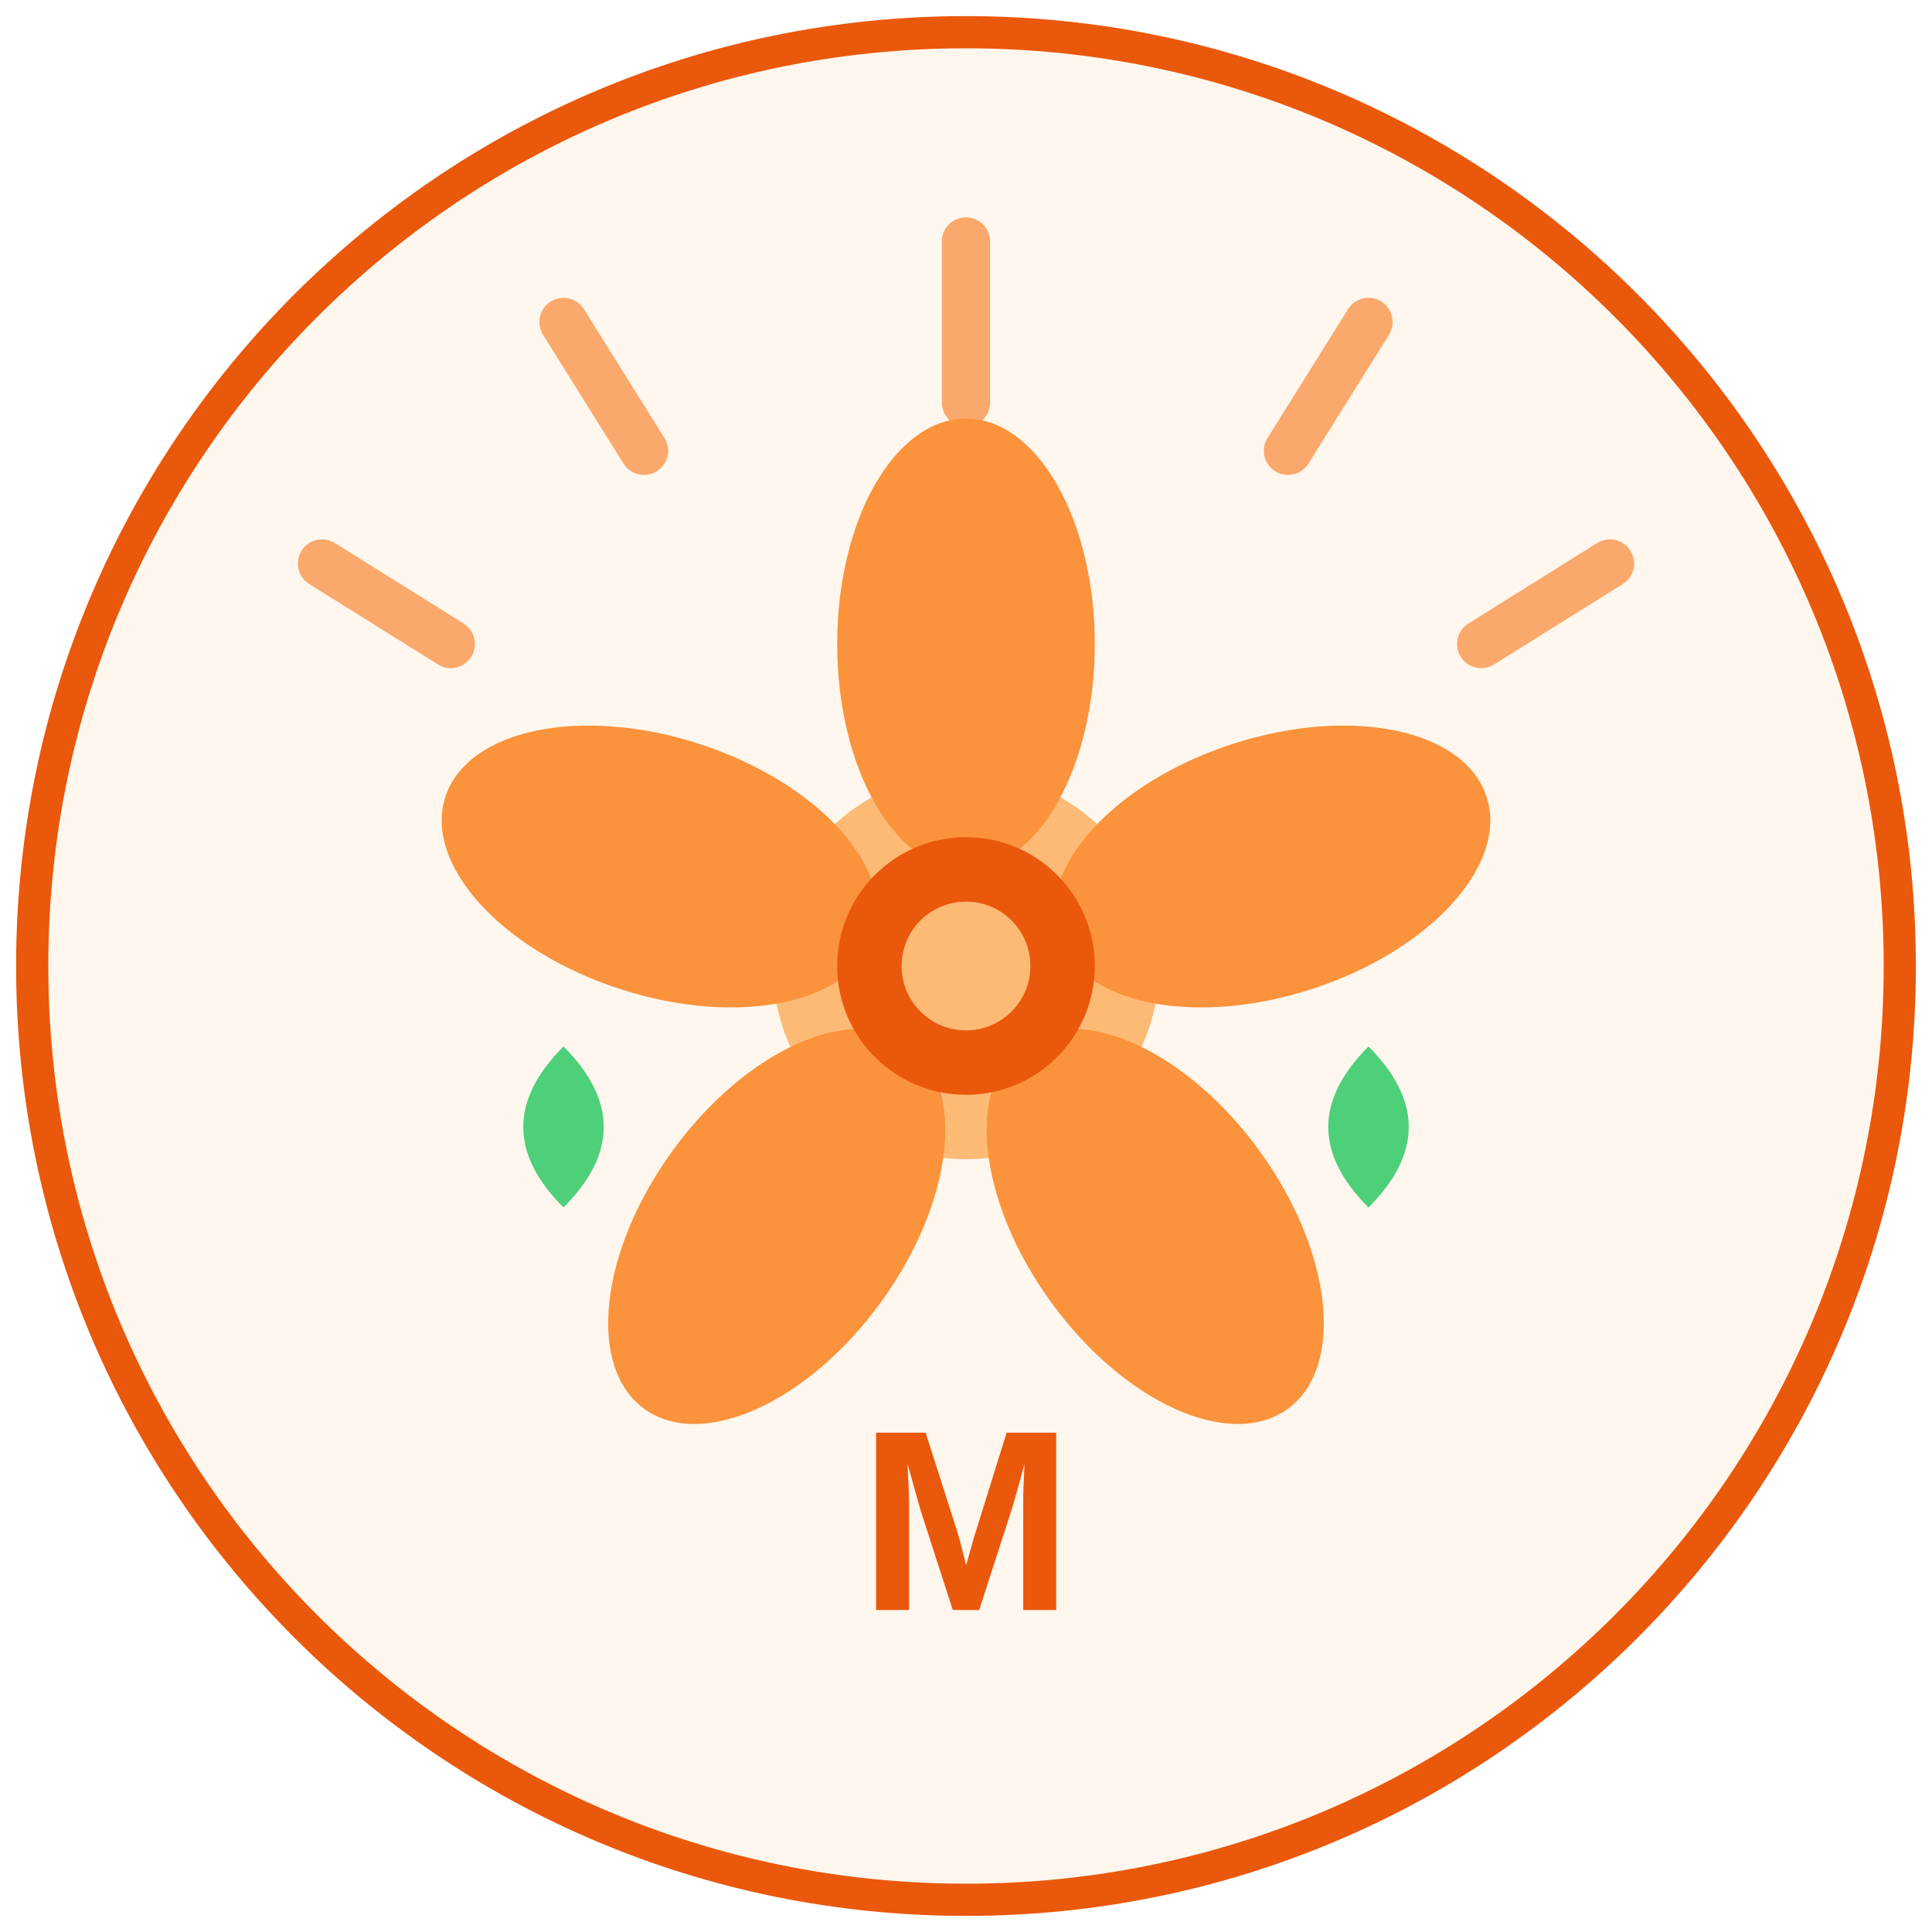
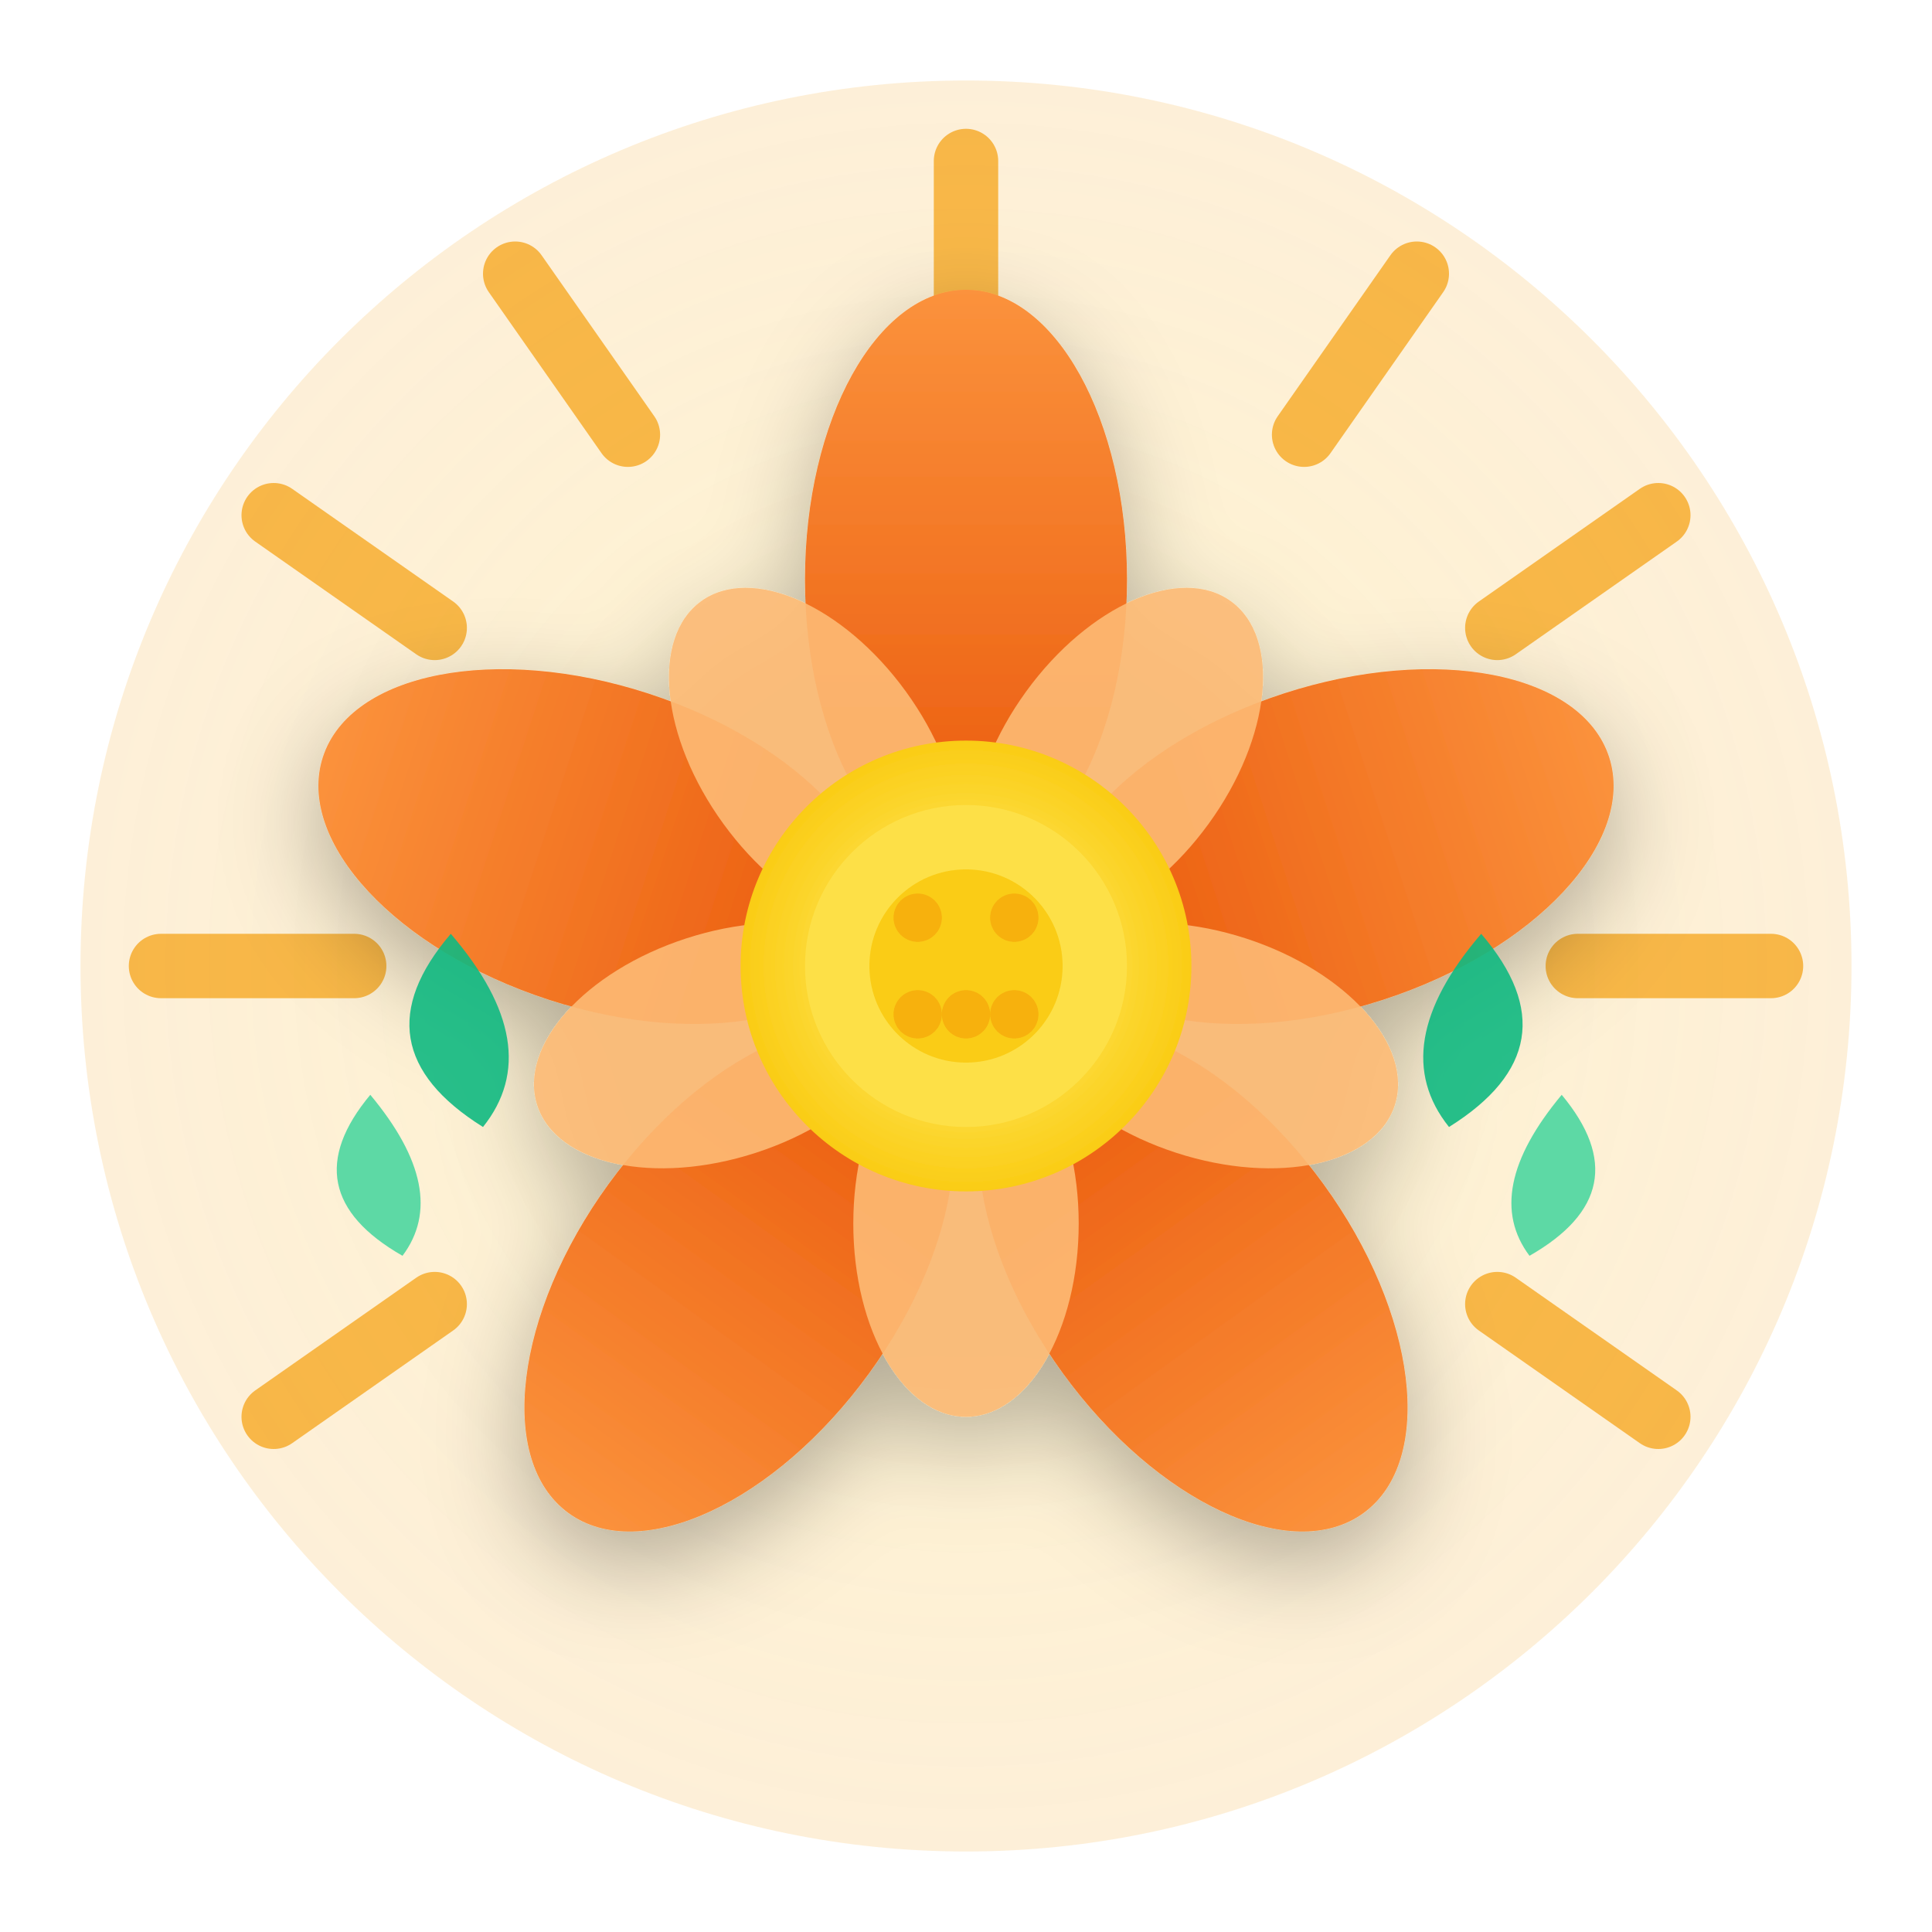
<svg xmlns="http://www.w3.org/2000/svg" width="120" height="120" viewBox="0 0 120 120" fill="none">
-   <circle cx="60" cy="60" r="58" fill="#FFF7ED" stroke="#EA580C" stroke-width="2" />
-   <g opacity="0.6">
-     <line x1="60" y1="15" x2="60" y2="25" stroke="#F97316" stroke-width="3" stroke-linecap="round" />
-     <line x1="85" y1="20" x2="80" y2="28" stroke="#F97316" stroke-width="3" stroke-linecap="round" />
-     <line x1="100" y1="35" x2="92" y2="40" stroke="#F97316" stroke-width="3" stroke-linecap="round" />
-     <line x1="35" y1="20" x2="40" y2="28" stroke="#F97316" stroke-width="3" stroke-linecap="round" />
-     <line x1="20" y1="35" x2="28" y2="40" stroke="#F97316" stroke-width="3" stroke-linecap="round" />
+   <defs>
+     <radialGradient id="sunGradient" cx="50%" cy="50%">
+       <stop offset="0%" style="stop-color:#FCD34D;stop-opacity:1" />
+       <stop offset="50%" style="stop-color:#FBBF24;stop-opacity:1" />
+       <stop offset="100%" style="stop-color:#F59E0B;stop-opacity:0.8" />
+     </radialGradient>
+     <linearGradient id="petalGradient" x1="0%" y1="0%" x2="0%" y2="100%">
+       <stop offset="0%" style="stop-color:#FB923C;stop-opacity:1" />
+       <stop offset="100%" style="stop-color:#EA580C;stop-opacity:1" />
+     </linearGradient>
+     <radialGradient id="centerGradient" cx="50%" cy="50%">
+       <stop offset="0%" style="stop-color:#FEF3C7;stop-opacity:1" />
+       <stop offset="50%" style="stop-color:#FDE047;stop-opacity:1" />
+       <stop offset="100%" style="stop-color:#FACC15;stop-opacity:1" />
+     </radialGradient>
+     <filter id="shadow" x="-50%" y="-50%" width="200%" height="200%">
+       <feGaussianBlur in="SourceAlpha" stdDeviation="3" />
+       <feOffset dx="0" dy="2" result="offsetblur" />
+       <feComponentTransfer>
+         <feFuncA type="linear" slope="0.3" />
+       </feComponentTransfer>
+       <feMerge>
+         <feMergeNode />
+         <feMergeNode in="SourceGraphic" />
+       </feMerge>
+     </filter>
+   </defs>
+   <circle cx="60" cy="60" r="55" fill="url(#sunGradient)" opacity="0.2" />
+   <g opacity="0.7">
+     <line x1="60" y1="10" x2="60" y2="22" stroke="#F59E0B" stroke-width="4" stroke-linecap="round" />
+     <line x1="88" y1="17" x2="81" y2="27" stroke="#F59E0B" stroke-width="4" stroke-linecap="round" />
+     <line x1="103" y1="32" x2="93" y2="39" stroke="#F59E0B" stroke-width="4" stroke-linecap="round" />
+     <line x1="110" y1="60" x2="98" y2="60" stroke="#F59E0B" stroke-width="4" stroke-linecap="round" />
+     <line x1="103" y1="88" x2="93" y2="81" stroke="#F59E0B" stroke-width="4" stroke-linecap="round" />
+     <line x1="32" y1="17" x2="39" y2="27" stroke="#F59E0B" stroke-width="4" stroke-linecap="round" />
+     <line x1="17" y1="32" x2="27" y2="39" stroke="#F59E0B" stroke-width="4" stroke-linecap="round" />
+     <line x1="10" y1="60" x2="22" y2="60" stroke="#F59E0B" stroke-width="4" stroke-linecap="round" />
+     <line x1="17" y1="88" x2="27" y2="81" stroke="#F59E0B" stroke-width="4" stroke-linecap="round" />
  </g>
-   <g transform="translate(60, 60)">
-     <circle cx="0" cy="0" r="12" fill="#FDBA74" />
-     <ellipse cx="0" cy="-20" rx="8" ry="14" fill="#FB923C" transform="rotate(0)" />
-     <ellipse cx="0" cy="-20" rx="8" ry="14" fill="#FB923C" transform="rotate(72)" />
-     <ellipse cx="0" cy="-20" rx="8" ry="14" fill="#FB923C" transform="rotate(144)" />
-     <ellipse cx="0" cy="-20" rx="8" ry="14" fill="#FB923C" transform="rotate(216)" />
-     <ellipse cx="0" cy="-20" rx="8" ry="14" fill="#FB923C" transform="rotate(288)" />
-     <circle cx="0" cy="0" r="8" fill="#EA580C" />
-     <circle cx="0" cy="0" r="4" fill="#FDBA74" />
+   <g transform="translate(60, 60)" filter="url(#shadow)">
+     <ellipse cx="0" cy="-24" rx="10" ry="18" fill="url(#petalGradient)" transform="rotate(0)" />
+     <ellipse cx="0" cy="-24" rx="10" ry="18" fill="url(#petalGradient)" transform="rotate(72)" />
+     <ellipse cx="0" cy="-24" rx="10" ry="18" fill="url(#petalGradient)" transform="rotate(144)" />
+     <ellipse cx="0" cy="-24" rx="10" ry="18" fill="url(#petalGradient)" transform="rotate(216)" />
+     <ellipse cx="0" cy="-24" rx="10" ry="18" fill="url(#petalGradient)" transform="rotate(288)" />
+     <ellipse cx="0" cy="-16" rx="7" ry="12" fill="#FDBA74" opacity="0.9" transform="rotate(36)" />
+     <ellipse cx="0" cy="-16" rx="7" ry="12" fill="#FDBA74" opacity="0.9" transform="rotate(108)" />
+     <ellipse cx="0" cy="-16" rx="7" ry="12" fill="#FDBA74" opacity="0.9" transform="rotate(180)" />
+     <ellipse cx="0" cy="-16" rx="7" ry="12" fill="#FDBA74" opacity="0.9" transform="rotate(252)" />
+     <ellipse cx="0" cy="-16" rx="7" ry="12" fill="#FDBA74" opacity="0.9" transform="rotate(324)" />
+     <circle cx="0" cy="0" r="14" fill="url(#centerGradient)" />
+     <circle cx="0" cy="0" r="10" fill="#FDE047" />
+     <circle cx="0" cy="0" r="6" fill="#FACC15" />
+     <circle cx="-3" cy="-3" r="1.5" fill="#F59E0B" opacity="0.6" />
+     <circle cx="3" cy="-3" r="1.5" fill="#F59E0B" opacity="0.6" />
+     <circle cx="0" cy="3" r="1.5" fill="#F59E0B" opacity="0.6" />
+     <circle cx="-3" cy="3" r="1.5" fill="#F59E0B" opacity="0.6" />
+     <circle cx="3" cy="3" r="1.5" fill="#F59E0B" opacity="0.6" />
  </g>
-   <path d="M 35 75 Q 30 70 35 65 Q 40 70 35 75" fill="#22C55E" opacity="0.8" />
-   <path d="M 85 75 Q 90 70 85 65 Q 80 70 85 75" fill="#22C55E" opacity="0.8" />
-   <text x="60" y="100" font-family="Arial, sans-serif" font-size="16" font-weight="bold" fill="#EA580C" text-anchor="middle">M</text>
+   <path d="M 30 70 Q 22 65 28 58 Q 34 65 30 70" fill="#10B981" opacity="0.9" />
+   <path d="M 90 70 Q 98 65 92 58 Q 86 65 90 70" fill="#10B981" opacity="0.9" />
+   <path d="M 25 78 Q 18 74 23 68 Q 28 74 25 78" fill="#34D399" opacity="0.8" />
+   <path d="M 95 78 Q 102 74 97 68 Q 92 74 95 78" fill="#34D399" opacity="0.8" />
</svg>
